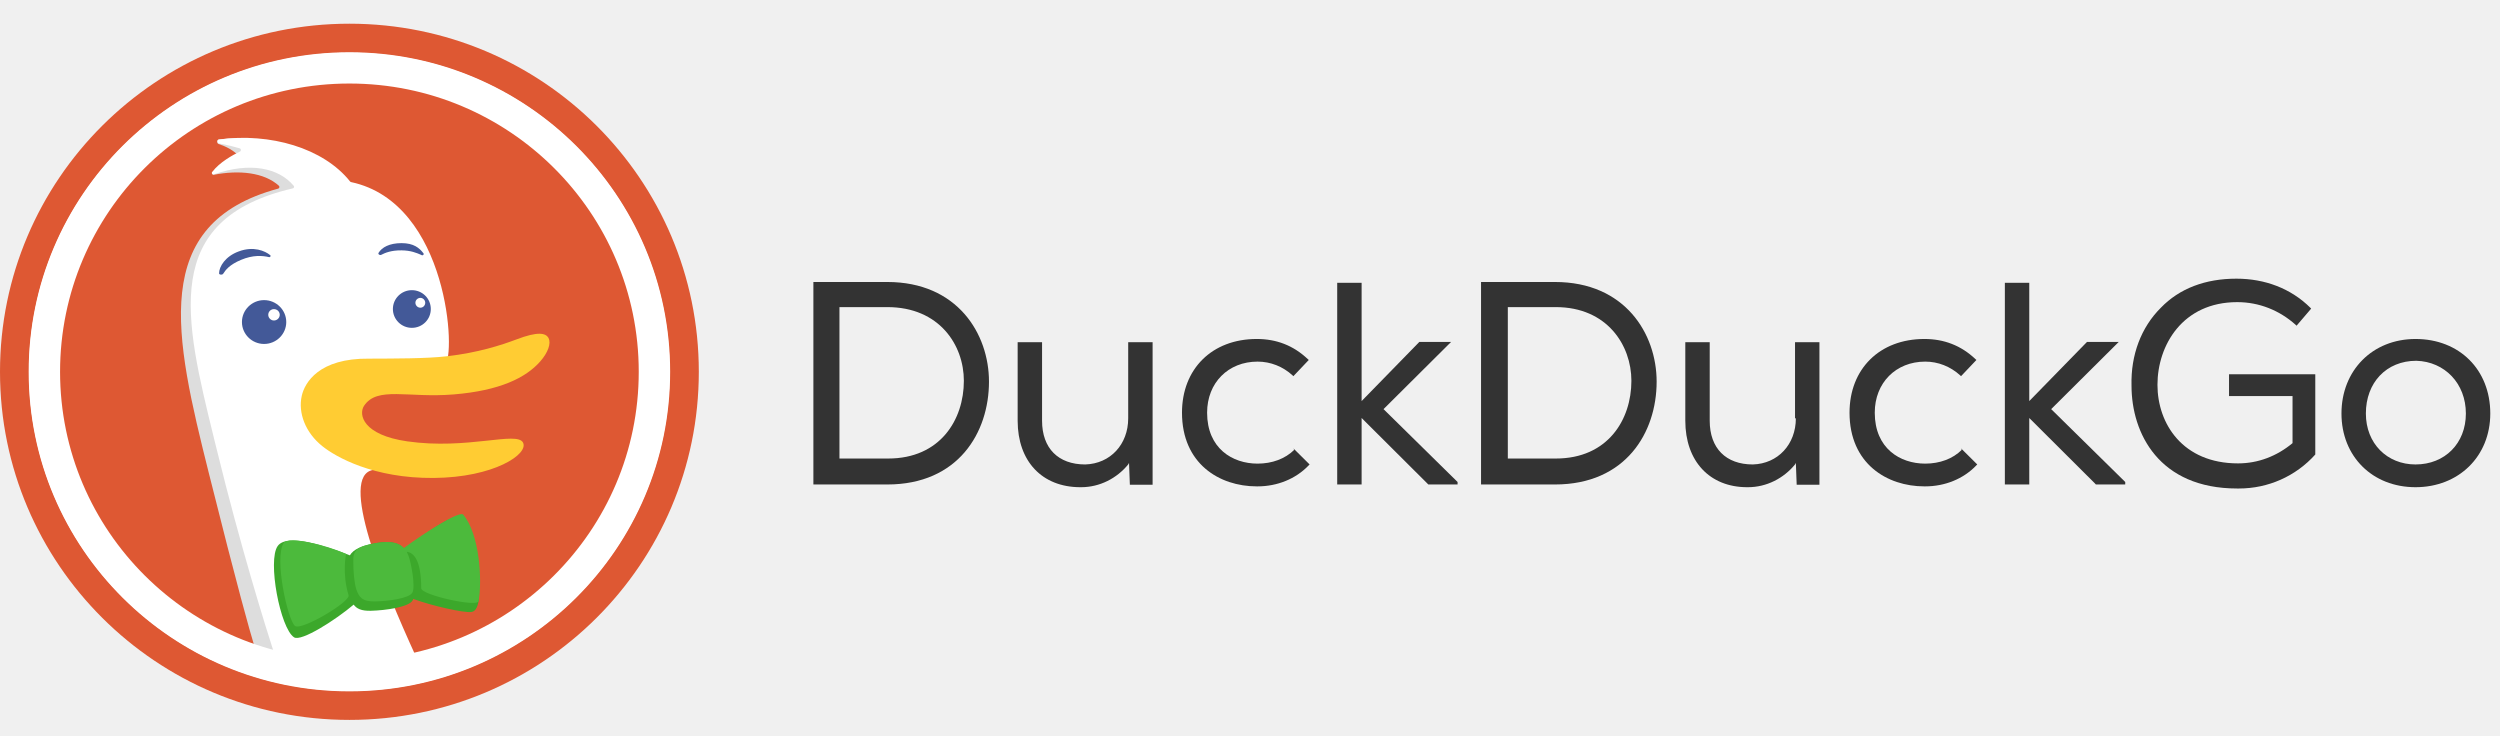
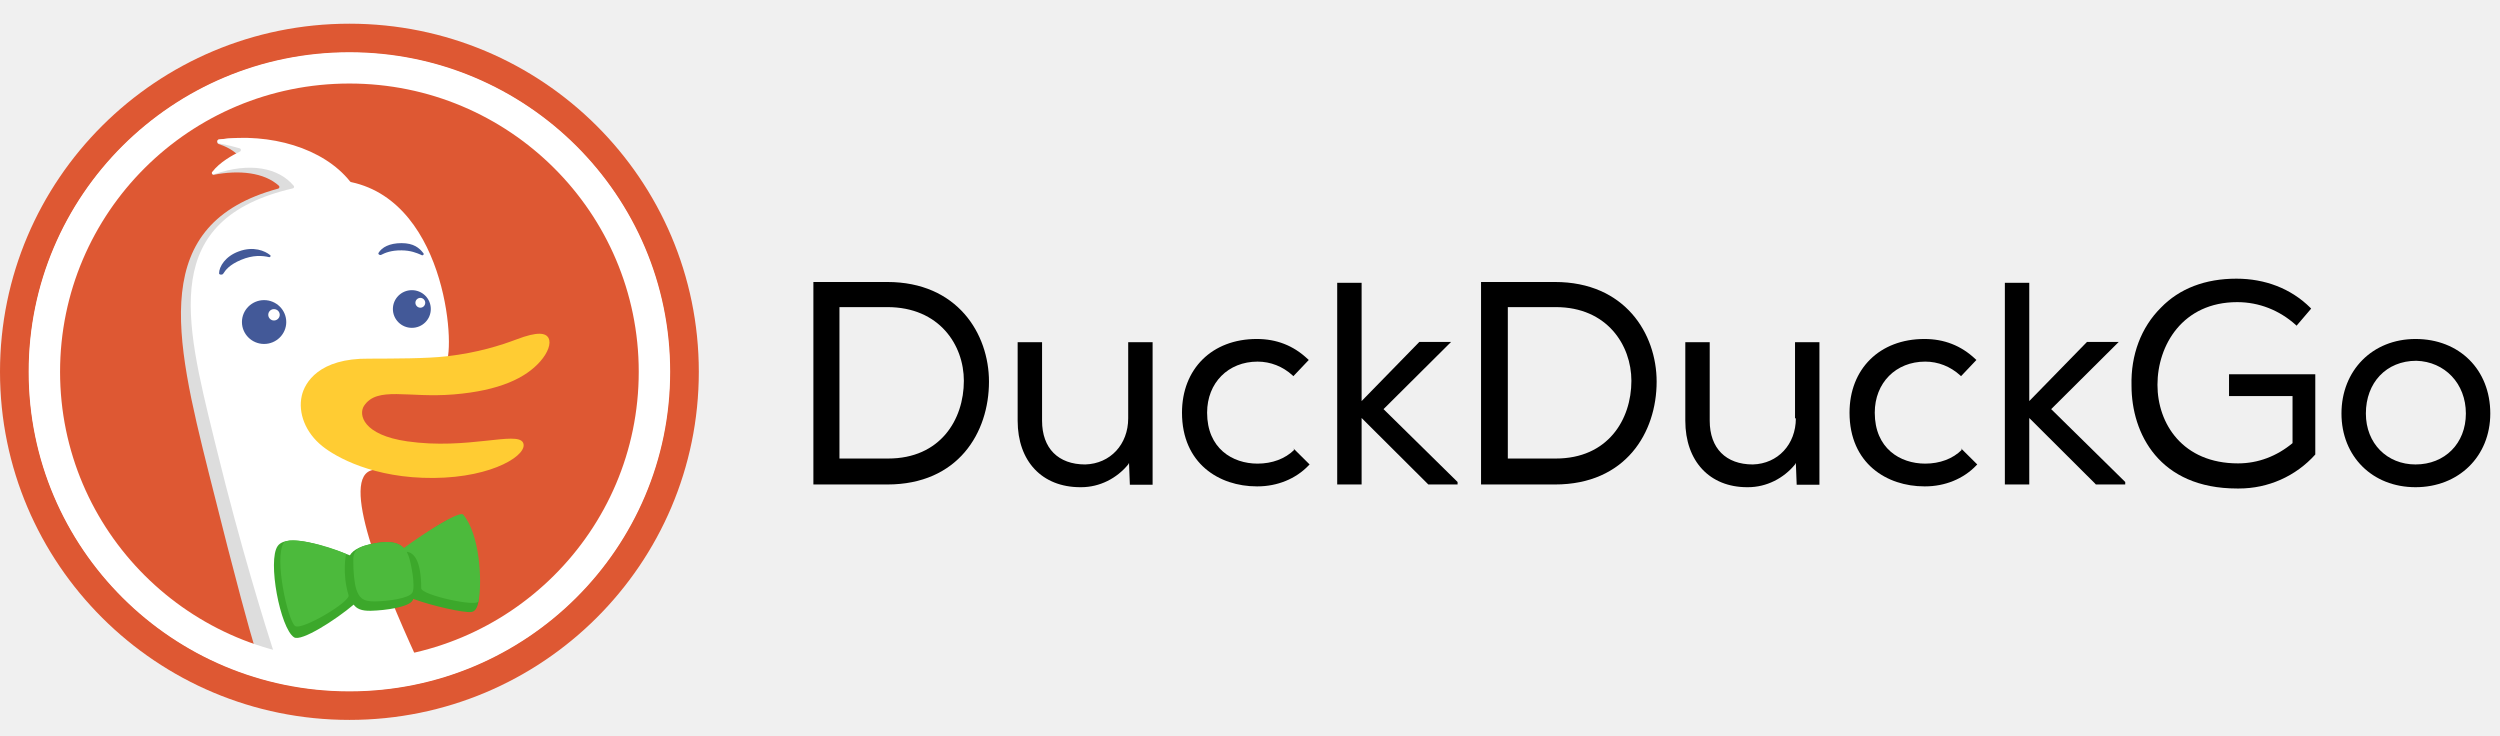
- <svg xmlns="http://www.w3.org/2000/svg" width="211" height="62.08" viewBox="0 2.0 211 62.08" fill="none">
-   <path d="M122.47 30.86H119.79L114.92 35.85V25.87H112.86V42.89H114.92V37.28L120.48 42.82L120.55 42.89H122.88H123.02V42.68L116.77 36.53L122.47 30.86Z" fill="#333333" />
-   <path d="M109.23 39.97C108.47 40.72 107.37 41.13 106.14 41.13C104.01 41.13 101.88 39.84 101.88 36.83C101.88 34.30 103.67 32.52 106.14 32.52C107.23 32.52 108.27 32.93 109.09 33.68L109.16 33.75L110.46 32.38L110.39 32.32C109.16 31.15 107.72 30.61 106.07 30.61C102.29 30.61 99.76 33.14 99.76 36.83C99.76 41.13 102.91 43.05 106.07 43.05H106.14C107.78 43.05 109.36 42.43 110.46 41.27L110.53 41.20L109.16 39.84L109.23 39.97Z" fill="#333333" />
-   <path d="M95.22 37.31C95.22 39.50 93.72 41.14 91.59 41.20C89.32 41.20 87.95 39.84 87.95 37.51V30.88H85.89V37.51C85.89 40.93 87.95 43.12 91.18 43.12H91.25C92.82 43.12 94.26 42.37 95.22 41.20L95.29 41.07L95.36 42.91H97.28V30.88H95.22V37.31Z" fill="#333333" />
-   <path d="M74.89 25.80H68.65V42.89H74.89C80.87 42.89 83.47 38.51 83.47 34.21C83.47 30.17 80.80 25.80 74.89 25.80ZM81.35 34.14C81.35 37.42 79.36 40.70 74.96 40.70H70.85V27.92H74.89C79.29 27.92 81.35 31.13 81.35 34.14Z" fill="#333333" />
-   <path d="M188.20 35.43H193.49V39.40C192.18 40.49 190.60 41.11 188.89 41.11C184.22 41.11 182.09 37.76 182.09 34.48C182.09 31.13 184.22 27.50 188.82 27.50C190.67 27.50 192.39 28.19 193.76 29.42L193.83 29.49L195.06 28.05L195 27.98C193.35 26.34 191.15 25.52 188.75 25.52C186.14 25.52 183.95 26.34 182.37 27.98C180.72 29.62 179.83 31.95 179.90 34.55C179.90 38.58 182.23 43.23 188.82 43.23C188.89 43.23 188.89 43.23 188.96 43.23C191.43 43.23 193.76 42.20 195.41 40.36V33.59H188.13V35.43H188.20Z" fill="#333333" />
-   <path d="M131.24 25.80H125V42.89H131.24C137.21 42.89 139.82 38.51 139.82 34.21C139.82 30.17 137.15 25.80 131.24 25.80ZM137.69 34.14C137.69 37.42 135.70 40.70 131.31 40.70H127.26V27.92H131.31C135.63 27.92 137.69 31.13 137.69 34.14Z" fill="#333333" />
-   <path d="M203.87 30.61C200.23 30.61 197.62 33.27 197.62 36.90C197.62 40.52 200.23 43.12 203.87 43.12C207.51 43.12 210.18 40.52 210.18 36.90C210.18 33.20 207.57 30.61 203.87 30.61ZM208.12 36.90C208.12 39.43 206.34 41.20 203.87 41.20C201.47 41.20 199.68 39.43 199.68 36.90C199.68 34.30 201.40 32.45 203.94 32.45C206.34 32.52 208.12 34.37 208.12 36.90Z" fill="#333333" />
-   <path d="M151.57 37.31C151.57 39.50 150.06 41.14 147.94 41.20C145.67 41.20 144.3 39.84 144.3 37.51V30.88H142.24V37.51C142.24 40.93 144.3 43.12 147.46 43.12H147.53C149.10 43.12 150.54 42.37 151.50 41.20L151.57 41.07L151.64 42.91H153.56V30.88H151.50V37.31H151.57Z" fill="#333333" />
-   <path d="M165.57 39.97C164.82 40.72 163.72 41.13 162.49 41.13C160.36 41.13 158.23 39.84 158.23 36.83C158.23 34.30 160.02 32.52 162.49 32.52C163.58 32.52 164.61 32.93 165.44 33.68L165.51 33.75L166.81 32.38L166.74 32.32C165.51 31.15 164.06 30.61 162.42 30.61C158.64 30.61 156.10 33.14 156.10 36.83C156.10 41.13 159.26 43.05 162.42 43.05H162.49C164.13 43.05 165.71 42.43 166.81 41.27L166.88 41.20L165.51 39.84L165.57 39.97Z" fill="#333333" />
-   <path d="M178.82 30.86H176.14L171.27 35.85V25.87H169.21V42.89H171.27V37.28L176.83 42.82L176.89 42.89H179.23H179.37V42.68L173.12 36.53L178.82 30.86Z" fill="#333333" />
+ <svg xmlns="http://www.w3.org/2000/svg" width="211" height="62.08" viewBox="0 2.0 211 62.08" fill="light-dark(#333333, white)" style="color-scheme: light dark">
+   <path d="M122.47 30.86H119.79L114.92 35.85V25.87H112.86V42.89H114.92V37.28L120.48 42.82L120.55 42.89H122.88H123.02V42.68L116.77 36.53L122.47 30.86Z" />
+   <path d="M109.23 39.97C108.47 40.72 107.37 41.13 106.14 41.13C104.01 41.13 101.88 39.84 101.88 36.83C101.88 34.30 103.67 32.52 106.14 32.52C107.23 32.52 108.27 32.93 109.09 33.68L109.16 33.75L110.46 32.38L110.39 32.32C109.16 31.15 107.72 30.61 106.07 30.61C102.29 30.61 99.76 33.14 99.76 36.83C99.76 41.13 102.91 43.05 106.07 43.05H106.14C107.78 43.05 109.36 42.43 110.46 41.27L110.53 41.20L109.16 39.84L109.23 39.97Z" />
+   <path d="M95.22 37.31C95.22 39.50 93.72 41.14 91.59 41.20C89.32 41.20 87.95 39.84 87.95 37.51V30.88H85.89V37.51C85.89 40.93 87.95 43.12 91.18 43.12H91.25C92.82 43.12 94.26 42.37 95.22 41.20L95.29 41.07L95.36 42.91H97.28V30.88H95.22V37.31Z" />
+   <path d="M74.89 25.80H68.65V42.89H74.89C80.87 42.89 83.47 38.51 83.47 34.21C83.47 30.17 80.80 25.80 74.89 25.80ZM81.35 34.14C81.35 37.42 79.36 40.70 74.96 40.70H70.85V27.92H74.89C79.29 27.92 81.35 31.13 81.35 34.14Z" />
+   <path d="M188.20 35.43H193.49V39.40C192.18 40.49 190.60 41.11 188.89 41.11C184.22 41.11 182.09 37.76 182.09 34.48C182.09 31.13 184.22 27.50 188.82 27.50C190.67 27.50 192.39 28.19 193.76 29.42L193.83 29.49L195.06 28.05L195 27.98C193.35 26.34 191.15 25.52 188.75 25.52C186.14 25.52 183.95 26.34 182.37 27.98C180.72 29.62 179.83 31.95 179.90 34.55C179.90 38.58 182.23 43.23 188.82 43.23C188.89 43.23 188.89 43.23 188.96 43.23C191.43 43.23 193.76 42.20 195.41 40.36V33.59H188.13V35.43H188.20Z" />
+   <path d="M131.24 25.80H125V42.89H131.24C137.21 42.89 139.82 38.51 139.82 34.21C139.82 30.17 137.15 25.80 131.24 25.80ZM137.69 34.14C137.69 37.42 135.70 40.70 131.31 40.70H127.26V27.92H131.31C135.63 27.92 137.69 31.13 137.69 34.14Z" />
+   <path d="M203.87 30.61C200.23 30.61 197.62 33.27 197.62 36.90C197.62 40.52 200.23 43.12 203.87 43.12C207.51 43.12 210.18 40.52 210.18 36.90C210.18 33.20 207.57 30.61 203.87 30.61ZM208.12 36.90C208.12 39.43 206.34 41.20 203.87 41.20C201.47 41.20 199.68 39.43 199.68 36.90C199.68 34.30 201.40 32.45 203.94 32.45C206.34 32.52 208.12 34.37 208.12 36.90Z" />
+   <path d="M151.57 37.31C151.57 39.50 150.06 41.14 147.94 41.20C145.67 41.20 144.3 39.84 144.3 37.51V30.88H142.24V37.51C142.24 40.93 144.3 43.12 147.46 43.12H147.53C149.10 43.12 150.54 42.37 151.50 41.20L151.57 41.07L151.64 42.91H153.56V30.88H151.50V37.31H151.57Z" />
+   <path d="M165.57 39.97C164.82 40.72 163.72 41.13 162.49 41.13C160.36 41.13 158.23 39.84 158.23 36.83C158.23 34.30 160.02 32.52 162.49 32.52C163.58 32.52 164.61 32.93 165.44 33.68L165.51 33.75L166.81 32.38L166.74 32.32C165.51 31.15 164.06 30.61 162.42 30.61C158.64 30.61 156.10 33.14 156.10 36.83C156.10 41.13 159.26 43.05 162.42 43.05H162.49C164.13 43.05 165.71 42.43 166.81 41.27L166.88 41.20L165.51 39.84L165.57 39.97Z" />
+   <path d="M178.82 30.86H176.14L171.27 35.85V25.87H169.21V42.89H171.27V37.28L176.83 42.82L176.89 42.89H179.23H179.37V42.68L173.12 36.53L178.82 30.86Z" />
  <path fill-rule="evenodd" clip-rule="evenodd" d="M29.49 62.76C45.78 62.76 58.98 49.60 58.98 33.38C58.98 17.15 45.78 4 29.49 4C13.20 4 0 17.15 0 33.38C0 49.60 13.20 62.76 29.49 62.76Z" fill="#DE5833" />
  <path fill-rule="evenodd" clip-rule="evenodd" d="M33.64 55.30C33.64 55.07 33.70 55.02 32.96 53.56C31.02 49.68 29.06 44.21 29.95 40.68C30.11 40.03 28.12 16.92 26.71 16.18C25.14 15.35 23.21 14.02 21.44 13.73C20.55 13.59 19.37 13.66 18.46 13.78C18.29 13.80 18.29 14.09 18.44 14.15C19.05 14.35 19.78 14.70 20.21 15.24C20.29 15.34 20.18 15.50 20.05 15.50C19.64 15.52 18.91 15.69 17.93 16.51C17.82 16.60 17.91 16.78 18.06 16.75C20.15 16.34 22.29 16.54 23.54 17.68C23.62 17.76 23.58 17.89 23.48 17.92C12.56 20.87 14.72 30.33 17.63 41.95C20.09 51.78 21.09 55.28 21.45 56.47C21.51 56.68 21.65 56.84 21.85 56.91C25.68 58.34 33.64 58.37 33.64 55.87V55.30Z" fill="#DDDDDD" />
  <path fill-rule="evenodd" clip-rule="evenodd" d="M56.56 33.38C56.56 48.27 44.44 60.35 29.49 60.35C14.54 60.35 2.42 48.27 2.42 33.38C2.42 18.48 14.54 6.41 29.49 6.41C44.44 6.41 56.56 18.48 56.56 33.38ZM23.17 57.24C22.43 54.94 20.33 48.27 18.27 39.84C18.20 39.55 18.13 39.28 18.06 39L18.06 38.99C15.56 28.82 13.52 20.51 24.71 17.90C24.81 17.88 24.86 17.76 24.79 17.68C23.51 16.16 21.11 15.66 18.06 16.71C17.94 16.75 17.83 16.62 17.91 16.52C18.51 15.70 19.67 15.07 20.25 14.79C20.37 14.74 20.36 14.56 20.23 14.52C19.86 14.41 19.21 14.23 18.49 14.11C18.32 14.08 18.31 13.79 18.48 13.77C22.79 13.19 27.29 14.48 29.55 17.32C29.57 17.34 29.60 17.36 29.64 17.37C37.91 19.14 38.50 32.17 37.55 32.76C37.36 32.88 36.76 32.81 35.97 32.72C32.75 32.36 26.37 31.65 31.63 41.42C31.68 41.52 31.62 41.64 31.51 41.66C28.55 42.12 32.32 51.32 35.11 57.42C46.08 54.88 54.26 45.08 54.26 33.38C54.26 19.75 43.17 8.71 29.49 8.71C15.81 8.71 4.72 19.75 4.72 33.38C4.72 44.83 12.55 54.46 23.17 57.24Z" fill="white" />
  <path d="M38.84 45.63C38.21 45.34 35.79 47.07 34.18 48.40C33.84 47.93 33.21 47.58 31.78 47.83C30.53 48.05 29.84 48.35 29.53 48.87C27.56 48.12 24.24 46.97 23.44 48.08C22.56 49.30 23.65 55.04 24.82 55.79C25.43 56.18 28.34 54.31 29.85 53.03C30.10 53.37 30.49 53.57 31.30 53.55C32.53 53.52 34.52 53.24 34.83 52.67C34.85 52.64 34.86 52.60 34.88 52.55C36.44 53.13 39.19 53.75 39.80 53.65C41.40 53.41 39.58 45.98 38.84 45.63Z" fill="#3CA82B" />
  <path d="M34.33 48.57C34.39 48.69 34.44 48.81 34.49 48.94C34.71 49.56 35.08 51.53 34.80 52.02C34.53 52.51 32.75 52.74 31.65 52.76C30.55 52.78 30.30 52.38 30.08 51.76C29.90 51.26 29.81 50.10 29.82 49.43C29.77 48.44 30.13 48.09 31.81 47.82C33.06 47.62 33.71 47.85 34.09 48.25C35.86 46.94 38.80 45.09 39.09 45.43C40.52 47.11 40.70 51.13 40.39 52.74C40.29 53.27 35.55 52.22 35.55 51.65C35.55 49.29 34.93 48.64 34.33 48.57Z" fill="#4CBA3C" />
  <path d="M23.94 47.83C24.33 47.22 27.48 47.98 29.21 48.75C29.21 48.75 28.85 50.35 29.42 52.24C29.58 52.79 25.44 55.25 24.90 54.83C24.28 54.34 23.13 49.12 23.94 47.83Z" fill="#4CBA3C" />
  <path fill-rule="evenodd" clip-rule="evenodd" d="M25.47 35.40C25.72 34.30 26.91 32.22 31.15 32.27C33.29 32.26 35.95 32.27 37.71 32.07C40.33 31.77 42.28 31.14 43.58 30.65C45.41 29.95 46.06 30.11 46.29 30.52C46.54 30.98 46.24 31.77 45.60 32.50C44.38 33.89 42.18 34.97 38.29 35.29C34.41 35.61 31.83 34.57 30.72 36.26C30.25 36.99 30.62 38.71 34.37 39.25C39.45 39.98 43.62 38.37 44.14 39.35C44.65 40.32 41.69 42.30 36.60 42.34C31.51 42.38 28.33 40.56 27.21 39.66C25.78 38.52 25.14 36.85 25.47 35.40Z" fill="#FFCC33" />
  <g opacity="0.8">
    <path d="M31.95 23.34C32.23 22.88 32.86 22.52 33.89 22.52C34.92 22.52 35.40 22.93 35.74 23.38C35.81 23.47 35.70 23.58 35.60 23.54C35.57 23.53 35.55 23.52 35.52 23.50C35.14 23.34 34.68 23.14 33.89 23.13C33.04 23.12 32.51 23.33 32.17 23.51C32.06 23.57 31.88 23.45 31.95 23.34Z" fill="#14307E" />
    <path d="M20.35 23.93C21.35 23.51 22.14 23.57 22.70 23.70C22.81 23.73 22.89 23.60 22.80 23.53C22.37 23.18 21.40 22.75 20.15 23.22C19.02 23.63 18.49 24.50 18.49 25.07C18.49 25.20 18.77 25.22 18.84 25.10C19.03 24.80 19.35 24.35 20.35 23.93Z" fill="#14307E" />
    <path fill-rule="evenodd" clip-rule="evenodd" d="M34.76 29.67C33.88 29.67 33.16 28.96 33.16 28.08C33.16 27.20 33.88 26.49 34.76 26.49C35.65 26.49 36.36 27.20 36.36 28.08C36.36 28.96 35.65 29.67 34.76 29.67ZM35.89 27.55C35.89 27.33 35.70 27.14 35.48 27.14C35.25 27.14 35.06 27.33 35.06 27.55C35.06 27.78 35.25 27.97 35.48 27.97C35.71 27.97 35.89 27.78 35.89 27.55Z" fill="#14307E" />
    <path fill-rule="evenodd" clip-rule="evenodd" d="M24.16 29.18C24.16 30.20 23.32 31.03 22.29 31.03C21.26 31.03 20.42 30.20 20.42 29.18C20.42 28.16 21.26 27.33 22.29 27.33C23.32 27.33 24.16 28.16 24.16 29.18ZM23.61 28.57C23.61 28.30 23.39 28.09 23.12 28.09C22.86 28.09 22.64 28.30 22.64 28.57C22.64 28.83 22.86 29.05 23.12 29.05C23.39 29.05 23.61 28.83 23.61 28.57Z" fill="#14307E" />
  </g>
  <path fill-rule="evenodd" clip-rule="evenodd" d="M29.49 57.70C42.97 57.70 53.91 46.81 53.91 33.38C53.91 19.94 42.97 9.05 29.49 9.05C16 9.05 5.07 19.94 5.07 33.38C5.07 46.81 16 57.70 29.49 57.70ZM56.52 33.38C56.52 48.25 44.42 60.31 29.49 60.31C14.56 60.31 2.45 48.25 2.45 33.38C2.45 18.50 14.56 6.45 29.49 6.45C44.42 6.45 56.52 18.50 56.52 33.38Z" fill="white" />
</svg>
